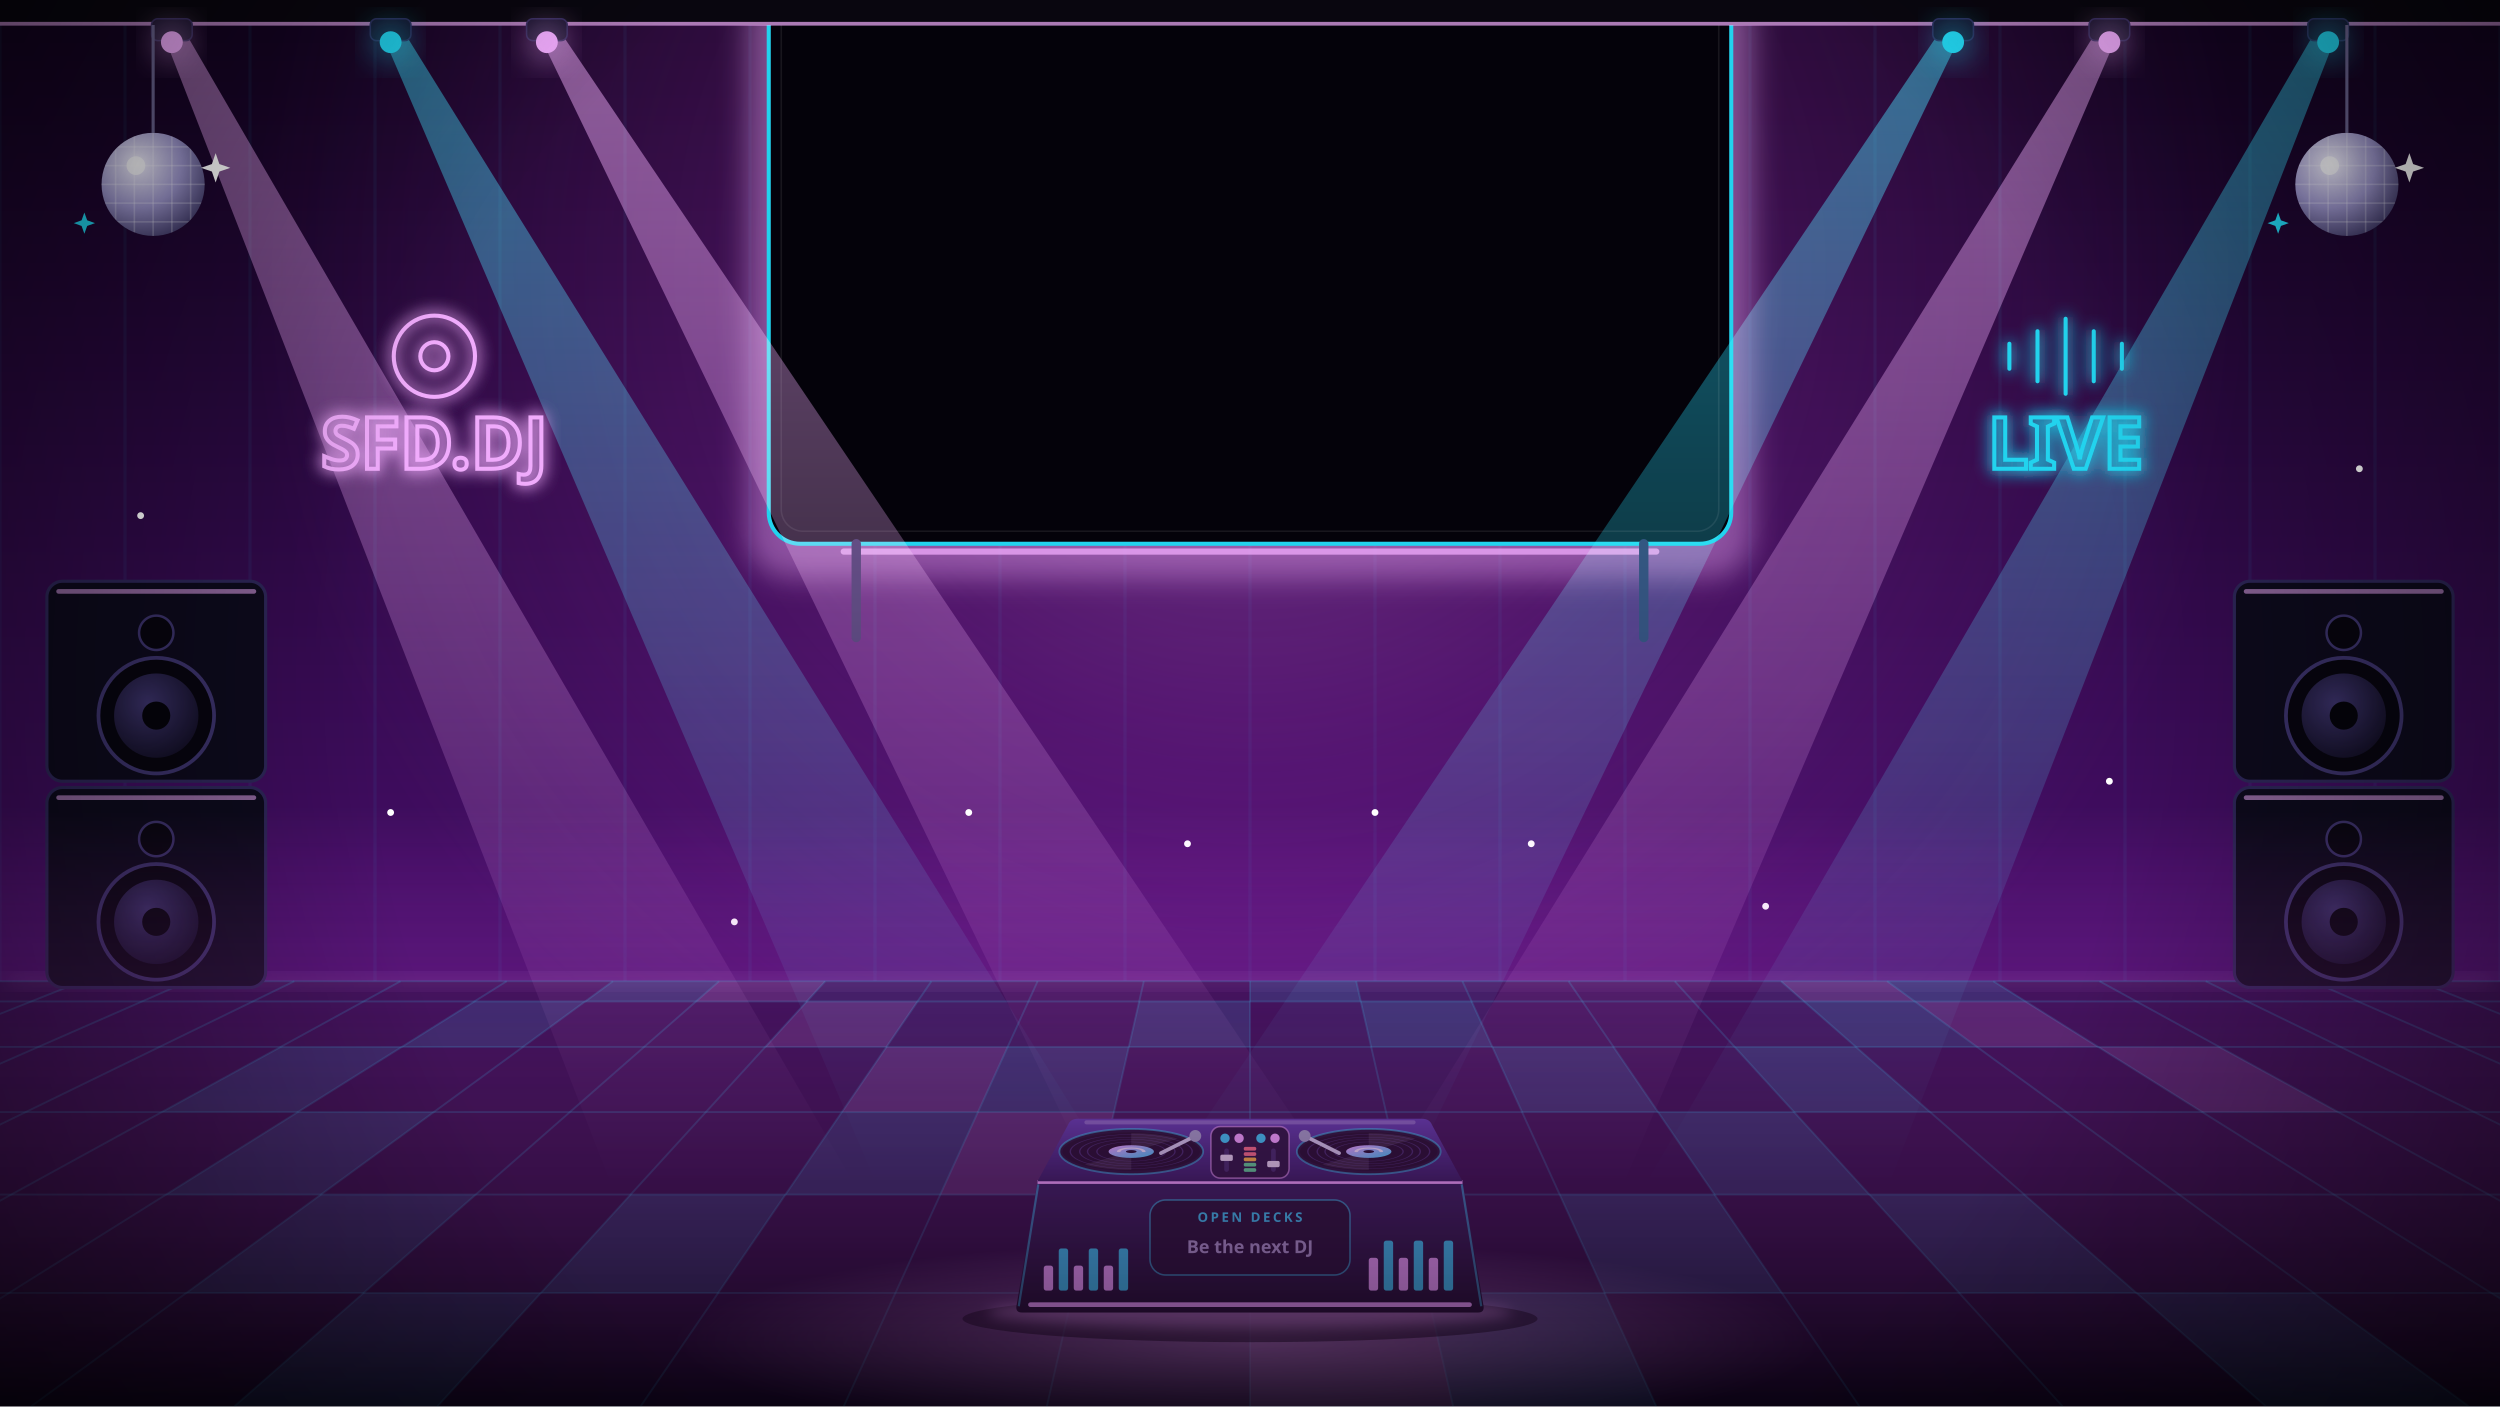
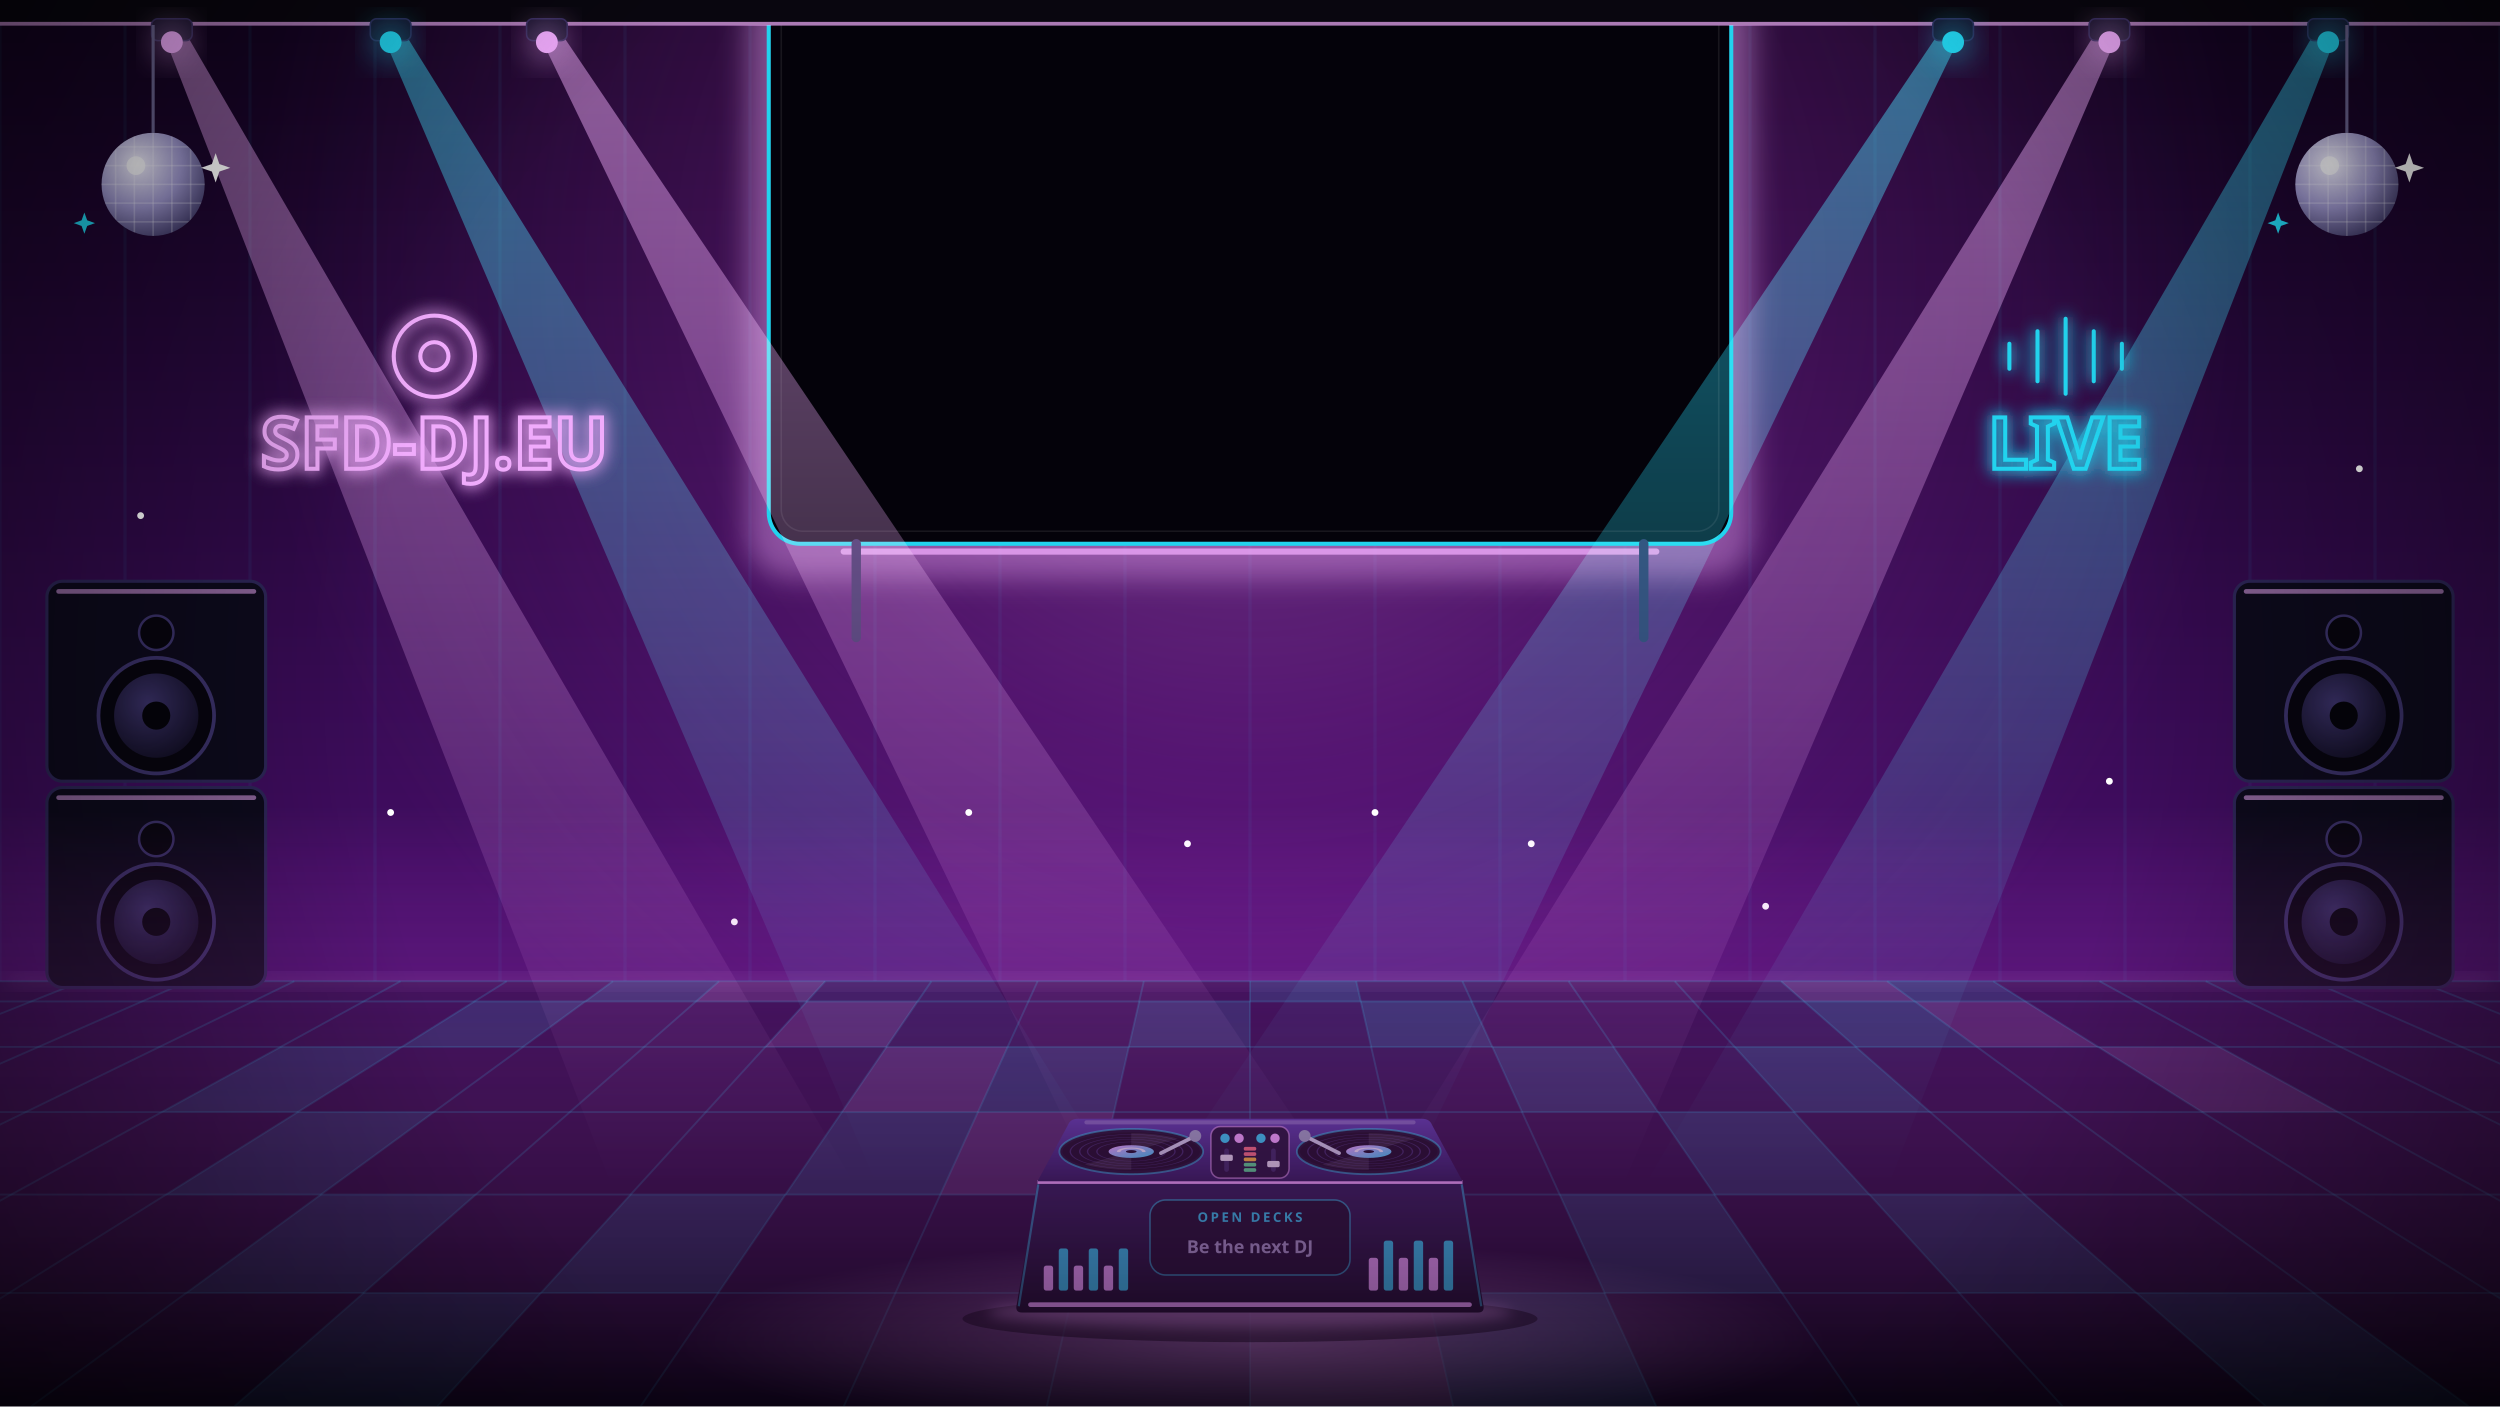
<svg xmlns="http://www.w3.org/2000/svg" width="1600" height="900" viewBox="0 0 1600 900" preserveAspectRatio="xMidYMin slice" aria-hidden="true">
  <defs>
    <linearGradient id="r6-wall" x1="0" y1="0" x2="0" y2="1">
      <stop stop-color="#12031f" />
      <stop offset="1" stop-color="#4a0f6e" />
    </linearGradient>
    <linearGradient id="r6-floor" x1="0" y1="0" x2="0" y2="1">
      <stop stop-color="#2d0a4a" />
      <stop offset="1" stop-color="#0a0212" />
    </linearGradient>
    <radialGradient id="r6-halo" cx="800" cy="172" r="640" gradientUnits="userSpaceOnUse">
      <stop stop-color="#f0abfc" stop-opacity=".38" />
      <stop offset=".5" stop-color="#d946ef" stop-opacity=".16" />
      <stop offset="1" stop-color="#d946ef" stop-opacity="0" />
    </radialGradient>
    <linearGradient id="r6-beamA" x1="0" y1="0" x2="0" y2="1">
      <stop stop-color="#f0abfc" stop-opacity=".5" />
      <stop offset="1" stop-color="#f0abfc" stop-opacity="0" />
    </linearGradient>
    <linearGradient id="r6-beamB" x1="0" y1="0" x2="0" y2="1">
      <stop stop-color="#22d3ee" stop-opacity=".5" />
      <stop offset="1" stop-color="#22d3ee" stop-opacity="0" />
    </linearGradient>
    <radialGradient id="r6-pool" cx=".5" cy=".5" r=".5">
      <stop stop-color="#f0abfc" stop-opacity=".55" />
      <stop offset="1" stop-color="#f0abfc" stop-opacity="0" />
    </radialGradient>
    <radialGradient id="r6-cone" cx=".4" cy=".35" r=".8">
      <stop stop-color="#3a3168" />
      <stop offset="1" stop-color="#0d0a1c" />
    </radialGradient>
    <radialGradient id="r6-ball" cx=".35" cy=".3" r=".85">
      <stop stop-color="#f5f3ff" />
      <stop offset=".5" stop-color="#9a93c9" />
      <stop offset="1" stop-color="#2b2550" />
    </radialGradient>
    <radialGradient id="r6-vig" cx="800" cy="440" r="1020" gradientUnits="userSpaceOnUse">
      <stop offset=".55" stop-color="#000" stop-opacity="0" />
      <stop offset="1" stop-color="#000" stop-opacity=".6" />
    </radialGradient>
    <linearGradient id="r6-haze" x1="0" y1="0" x2="0" y2="1">
      <stop stop-color="#d946ef" stop-opacity="0" />
      <stop offset="1" stop-color="#0a0212" stop-opacity=".7" />
    </linearGradient>
    <filter id="r6-neon" x="-20%" y="-60%" width="140%" height="220%">
      <feGaussianBlur stdDeviation="5" result="b" />
      <feMerge>
        <feMergeNode in="b" />
        <feMergeNode in="b" />
        <feMergeNode in="SourceGraphic" />
      </feMerge>
    </filter>
    <filter id="r6-soft" x="-30%" y="-30%" width="160%" height="160%">
      <feGaussianBlur stdDeviation="9" />
    </filter>
  </defs>
  <rect width="1600" height="652" fill="url(#r6-wall)" />
  <rect x="-1" width="2" height="628" fill="#22d3ee" opacity=".06" />
  <rect x="79" width="2" height="628" fill="#22d3ee" opacity=".06" />
  <rect x="159" width="2" height="628" fill="#22d3ee" opacity=".06" />
  <rect x="239" width="2" height="628" fill="#22d3ee" opacity=".06" />
  <rect x="319" width="2" height="628" fill="#22d3ee" opacity=".06" />
  <rect x="399" width="2" height="628" fill="#22d3ee" opacity=".06" />
  <rect x="479" width="2" height="628" fill="#22d3ee" opacity=".06" />
  <rect x="559" width="2" height="628" fill="#22d3ee" opacity=".06" />
  <rect x="639" width="2" height="628" fill="#22d3ee" opacity=".06" />
  <rect x="719" width="2" height="628" fill="#22d3ee" opacity=".06" />
  <rect x="799" width="2" height="628" fill="#22d3ee" opacity=".06" />
  <rect x="879" width="2" height="628" fill="#22d3ee" opacity=".06" />
  <rect x="959" width="2" height="628" fill="#22d3ee" opacity=".06" />
  <rect x="1039" width="2" height="628" fill="#22d3ee" opacity=".06" />
  <rect x="1119" width="2" height="628" fill="#22d3ee" opacity=".06" />
  <rect x="1199" width="2" height="628" fill="#22d3ee" opacity=".06" />
  <rect x="1279" width="2" height="628" fill="#22d3ee" opacity=".06" />
  <rect x="1359" width="2" height="628" fill="#22d3ee" opacity=".06" />
  <rect x="1439" width="2" height="628" fill="#22d3ee" opacity=".06" />
  <rect x="1519" width="2" height="628" fill="#22d3ee" opacity=".06" />
  <rect x="1599" width="2" height="628" fill="#22d3ee" opacity=".06" />
  <rect width="1600" height="900" fill="url(#r6-halo)" />
  <rect x="478" y="-14" width="644" height="384" rx="28" fill="#f0abfc" opacity=".4" filter="url(#r6-soft)" />
  <rect x="492" y="-12" width="616" height="360" rx="20" fill="#04020a" stroke="#22d3ee" stroke-width="2.6" />
  <rect x="500" y="-4" width="600" height="344" rx="14" fill="none" stroke="#fff" stroke-opacity=".08" />
  <rect x="538" y="351" width="524" height="4" rx="2" fill="#f0abfc" opacity=".75" />
  <path d="M548 348v60M1052 348v60" stroke="#2c2556" stroke-width="6" stroke-linecap="round" />
  <rect y="628" width="1600" height="272" fill="url(#r6-floor)" />
  <rect y="624" width="1600" height="8" fill="#f0abfc" opacity=".3" filter="url(#r6-soft)" />
  <g stroke="#22d3ee" stroke-opacity=".2" stroke-width="1.2">
    <line x1="-151.509" y1="628" x2="-1020" y2="900" />
    <line x1="-83.544" y1="628" x2="-890" y2="900" />
    <line x1="-15.579" y1="628" x2="-760" y2="900" />
    <line x1="52.386" y1="628" x2="-630" y2="900" />
    <line x1="120.351" y1="628" x2="-500" y2="900" />
    <line x1="188.316" y1="628" x2="-370" y2="900" />
    <line x1="256.281" y1="628" x2="-240" y2="900" />
    <line x1="324.246" y1="628" x2="-110" y2="900" />
    <line x1="392.211" y1="628" x2="20" y2="900" />
    <line x1="460.175" y1="628" x2="150" y2="900" />
    <line x1="528.14" y1="628" x2="280" y2="900" />
    <line x1="596.105" y1="628" x2="410" y2="900" />
    <line x1="664.07" y1="628" x2="540" y2="900" />
    <line x1="732.035" y1="628" x2="670" y2="900" />
    <line x1="800" y1="628" x2="800" y2="900" />
    <line x1="867.965" y1="628" x2="930" y2="900" />
    <line x1="935.93" y1="628" x2="1060" y2="900" />
    <line x1="1003.895" y1="628" x2="1190" y2="900" />
    <line x1="1071.86" y1="628" x2="1320" y2="900" />
    <line x1="1139.825" y1="628" x2="1450" y2="900" />
    <line x1="1207.789" y1="628" x2="1580" y2="900" />
    <line x1="1275.754" y1="628" x2="1710" y2="900" />
    <line x1="1343.719" y1="628" x2="1840" y2="900" />
    <line x1="1411.684" y1="628" x2="1970" y2="900" />
    <line x1="1479.649" y1="628" x2="2100" y2="900" />
    <line x1="1547.614" y1="628" x2="2230" y2="900" />
    <line x1="1615.579" y1="628" x2="2360" y2="900" />
    <line x1="1683.544" y1="628" x2="2490" y2="900" />
    <line x1="1751.509" y1="628" x2="2620" y2="900" />
    <line x1="0" x2="1600" y1="628" y2="628" />
    <line x1="0" x2="1600" y1="640.933" y2="640.933" />
    <line x1="0" x2="1600" y1="670.021" y2="670.021" />
    <line x1="0" x2="1600" y1="711.718" y2="711.718" />
    <line x1="0" x2="1600" y1="764.525" y2="764.525" />
    <line x1="0" x2="1600" y1="827.508" y2="827.508" />
  </g>
  <polygon class="sc-tile" points="392.211,628 460.175,628 445.427,640.933 374.512,640.933" fill="#22d3ee" opacity=".16" style="animation-delay: 1.4s;" />
  <polygon class="sc-tile" points="460.175,628 528.14,628 516.341,640.933 445.427,640.933" fill="#f0abfc" opacity=".16" style="animation-delay: 0.3s;" />
  <polygon class="sc-tile" points="800,628 867.965,628 870.915,640.933 800,640.933" fill="#22d3ee" opacity=".16" style="animation-delay: 2s;" />
  <polygon class="sc-tile" points="1139.825,628 1207.789,628 1225.488,640.933 1154.573,640.933" fill="#f0abfc" opacity=".16" style="animation-delay: 1.3s;" />
  <polygon class="sc-tile" points="1207.789,628 1275.754,628 1296.402,640.933 1225.488,640.933" fill="#22d3ee" opacity=".16" style="animation-delay: 0.2s;" />
  <polygon class="sc-tile" points="303.598,640.933 374.512,640.933 334.709,670.021 257.16,670.021" fill="#22d3ee" opacity=".16" style="animation-delay: 0.8s;" />
  <polygon class="sc-tile" points="516.341,640.933 587.256,640.933 567.354,670.021 489.806,670.021" fill="#f0abfc" opacity=".16" style="animation-delay: 2.3s;" />
  <polygon class="sc-tile" points="729.085,640.933 800,640.933 800,670.021 722.451,670.021" fill="#22d3ee" opacity=".16" style="animation-delay: 1.4s;" />
  <polygon class="sc-tile" points="870.915,640.933 941.829,640.933 955.097,670.021 877.549,670.021" fill="#22d3ee" opacity=".16" style="animation-delay: 1.6s;" />
  <polygon class="sc-tile" points="1154.573,640.933 1225.488,640.933 1265.291,670.021 1187.743,670.021" fill="#22d3ee" opacity=".16" style="animation-delay: 2s;" />
  <polygon class="sc-tile" points="1225.488,640.933 1296.402,640.933 1342.84,670.021 1265.291,670.021" fill="#f0abfc" opacity=".16" style="animation-delay: 0.9s;" />
  <polygon class="sc-tile" points="179.611,670.021 257.16,670.021 190.591,711.718 103.532,711.718" fill="#22d3ee" opacity=".16" style="animation-delay: 0.2s;" />
  <polygon class="sc-tile" points="567.354,670.021 644.903,670.021 625.883,711.718 538.825,711.718" fill="#f0abfc" opacity=".16" style="animation-delay: 1.9s;" />
  <polygon class="sc-tile" points="644.903,670.021 722.451,670.021 712.942,711.718 625.883,711.718" fill="#22d3ee" opacity=".16" style="animation-delay: 0.8s;" />
  <polygon class="sc-tile" points="955.097,670.021 1032.646,670.021 1061.175,711.718 974.117,711.718" fill="#22d3ee" opacity=".16" style="animation-delay: 1.2s;" />
  <polygon class="sc-tile" points="1110.194,670.021 1187.743,670.021 1235.292,711.718 1148.234,711.718" fill="#22d3ee" opacity=".16" style="animation-delay: 1.4s;" />
  <polygon class="sc-tile" points="1342.84,670.021 1420.389,670.021 1496.468,711.718 1409.409,711.718" fill="#f0abfc" opacity=".16" style="animation-delay: 0.5s;" />
  <polygon class="sc-tile" points="190.591,711.718 277.649,711.718 205.386,764.525 106.284,764.525" fill="#22d3ee" opacity=".16" style="animation-delay: 2.2s;" />
  <polygon class="sc-tile" points="538.825,711.718 625.883,711.718 601.795,764.525 502.693,764.525" fill="#22d3ee" opacity=".16" style="animation-delay: 0.2s;" />
  <polygon class="sc-tile" points="625.883,711.718 712.942,711.718 700.898,764.525 601.795,764.525" fill="#f0abfc" opacity=".16" style="animation-delay: 1.5s;" />
  <polygon class="sc-tile" points="1061.175,711.718 1148.234,711.718 1196.409,764.525 1097.307,764.525" fill="#22d3ee" opacity=".16" style="animation-delay: 0.8s;" />
  <polygon class="sc-tile" points="205.386,764.525 304.488,764.525 232.666,827.508 119.199,827.508" fill="#22d3ee" opacity=".16" style="animation-delay: 1.8s;" />
  <polygon class="sc-tile" points="403.591,764.525 502.693,764.525 459.6,827.508 346.133,827.508" fill="#22d3ee" opacity=".16" style="animation-delay: 2s;" />
  <polygon class="sc-tile" points="700.898,764.525 800,764.525 800,827.508 686.533,827.508" fill="#f0abfc" opacity=".16" style="animation-delay: 1.1s;" />
  <polygon class="sc-tile" points="998.205,764.525 1097.307,764.525 1140.4,827.508 1026.934,827.508" fill="#22d3ee" opacity=".16" style="animation-delay: 0.2s;" />
  <polygon class="sc-tile" points="1196.409,764.525 1295.512,764.525 1367.334,827.508 1253.867,827.508" fill="#22d3ee" opacity=".16" style="animation-delay: 0.4s;" />
  <polygon class="sc-tile" points="232.666,827.508 346.133,827.508 280,900 150,900" fill="#22d3ee" opacity=".16" style="animation-delay: 1.4s;" />
  <polygon class="sc-tile" points="800,827.508 913.467,827.508 930,900 800,900" fill="#f0abfc" opacity=".16" style="animation-delay: 0.7s;" />
  <polygon class="sc-tile" points="913.467,827.508 1026.934,827.508 1060,900 930,900" fill="#22d3ee" opacity=".16" style="animation-delay: 2s;" />
  <polygon class="sc-tile" points="1367.334,827.508 1480.801,827.508 1580,900 1450,900" fill="#22d3ee" opacity=".16" style="animation-delay: 0s;" />
  <polygon class="sc-tile" points="1594.268,827.508 1707.734,827.508 1840,900 1710,900" fill="#22d3ee" opacity=".16" style="animation-delay: 0.2s;" />
  <polygon class="sc-tile" points="20,900 150,900 57.072,981.491 -91.514,981.491" fill="#22d3ee" opacity=".16" style="animation-delay: 0.8s;" />
  <polygon class="sc-tile" points="280,900 410,900 354.243,981.491 205.657,981.491" fill="#22d3ee" opacity=".16" style="animation-delay: 1s;" />
  <polygon class="sc-tile" points="800,900 930,900 948.586,981.491 800,981.491" fill="#22d3ee" opacity=".16" style="animation-delay: 1.4s;" />
  <polygon class="sc-tile" points="930,900 1060,900 1097.171,981.491 948.586,981.491" fill="#f0abfc" opacity=".16" style="animation-delay: 0.3s;" />
  <polygon class="sc-tile" points="1580,900 1710,900 1840.1,981.491 1691.514,981.491" fill="#22d3ee" opacity=".16" style="animation-delay: 2s;" />
  <g transform="translate(0 0)">
    <ellipse cx="800" cy="858" rx="370" ry="64" fill="url(#r6-pool)" />
    <ellipse cx="800" cy="844" rx="184" ry="15" fill="#000" opacity=".55" />
  </g>
  <g style="mix-blend-mode: screen;">
    <path class="sc-beam" d="M103 18H117L548 760H392Z" fill="url(#r6-beamA)" style="transform-origin: 110px 18px; animation-delay: 0s;" />
    <path class="sc-beam" d="M243 18H257L718 760H562Z" fill="url(#r6-beamB)" style="transform-origin: 250px 18px; animation-delay: -1.6s;" />
    <path class="sc-beam" d="M343 18H357L858 760H702Z" fill="url(#r6-beamA)" style="transform-origin: 350px 18px; animation-delay: -3.2s;" />
    <path class="sc-beam" d="M1243 18H1257L898 760H742Z" fill="url(#r6-beamB)" style="transform-origin: 1250px 18px; animation-delay: -0.8s;" />
    <path class="sc-beam" d="M1343 18H1357L1038 760H882Z" fill="url(#r6-beamA)" style="transform-origin: 1350px 18px; animation-delay: -2.4s;" />
    <path class="sc-beam" d="M1483 18H1497L1208 760H1052Z" fill="url(#r6-beamB)" style="transform-origin: 1490px 18px; animation-delay: -4s;" />
  </g>
  <rect width="1600" height="16" fill="#09060f" />
  <rect y="14" width="1600" height="2.4" fill="#f0abfc" opacity=".7" />
  <g>
    <rect x="97" y="12" width="26" height="14" rx="4" fill="#150f2a" stroke="#2c2556" />
    <circle cx="110" cy="27" r="7" fill="#f0abfc" />
    <circle cx="110" cy="27" r="14" fill="#f0abfc" opacity=".35" filter="url(#r6-soft)" />
  </g>
  <g>
    <rect x="237" y="12" width="26" height="14" rx="4" fill="#150f2a" stroke="#2c2556" />
    <circle cx="250" cy="27" r="7" fill="#22d3ee" />
    <circle cx="250" cy="27" r="14" fill="#22d3ee" opacity=".35" filter="url(#r6-soft)" />
  </g>
  <g>
    <rect x="337" y="12" width="26" height="14" rx="4" fill="#150f2a" stroke="#2c2556" />
    <circle cx="350" cy="27" r="7" fill="#f0abfc" />
    <circle cx="350" cy="27" r="14" fill="#f0abfc" opacity=".35" filter="url(#r6-soft)" />
  </g>
  <g>
    <rect x="1237" y="12" width="26" height="14" rx="4" fill="#150f2a" stroke="#2c2556" />
    <circle cx="1250" cy="27" r="7" fill="#22d3ee" />
    <circle cx="1250" cy="27" r="14" fill="#22d3ee" opacity=".35" filter="url(#r6-soft)" />
  </g>
  <g>
    <rect x="1337" y="12" width="26" height="14" rx="4" fill="#150f2a" stroke="#2c2556" />
    <circle cx="1350" cy="27" r="7" fill="#f0abfc" />
    <circle cx="1350" cy="27" r="14" fill="#f0abfc" opacity=".35" filter="url(#r6-soft)" />
  </g>
  <g>
    <rect x="1477" y="12" width="26" height="14" rx="4" fill="#150f2a" stroke="#2c2556" />
    <circle cx="1490" cy="27" r="7" fill="#22d3ee" />
    <circle cx="1490" cy="27" r="14" fill="#22d3ee" opacity=".35" filter="url(#r6-soft)" />
  </g>
  <g>
    <path d="M98 16V85" stroke="#6b6490" stroke-width="2" />
    <circle cx="98" cy="118" r="33" fill="url(#r6-ball)" />
    <g stroke="#fff" stroke-opacity=".22" stroke-width="1" fill="none" clip-path="url(#r6-clipball98)">
      <path d="M74 85V151" />
      <path d="M86 85V151" />
      <path d="M98 85V151" />
      <path d="M110 85V151" />
      <path d="M122 85V151" />
      <path d="M65 94H131" />
      <path d="M65 106H131" />
      <path d="M65 118H131" />
      <path d="M65 130H131" />
      <path d="M65 142H131" />
    </g>
    <circle cx="87" cy="106" r="6" fill="#fff" opacity=".7" />
    <path class="av sc-star" d="M138 98l2.4 7 7 2.4-7 2.4-2.4 7-2.4-7-7-2.4 7-2.4Z" fill="#fff" style="animation-delay: 0s;" />
    <path class="av sc-star" d="M54 136l1.8 5 5 1.8-5 1.8-1.8 5-1.8-5-5-1.8 5-1.8Z" fill="#22d3ee" style="animation-delay: 0.8s;" />
    <clipPath id="r6-clipball98">
      <circle cx="98" cy="118" r="33" />
    </clipPath>
  </g>
  <g>
    <path d="M1502 16V85" stroke="#6b6490" stroke-width="2" />
    <circle cx="1502" cy="118" r="33" fill="url(#r6-ball)" />
    <g stroke="#fff" stroke-opacity=".22" stroke-width="1" fill="none" clip-path="url(#r6-clipball1502)">
      <path d="M1478 85V151" />
      <path d="M1490 85V151" />
      <path d="M1502 85V151" />
      <path d="M1514 85V151" />
      <path d="M1526 85V151" />
      <path d="M1469 94H1535" />
      <path d="M1469 106H1535" />
      <path d="M1469 118H1535" />
      <path d="M1469 130H1535" />
      <path d="M1469 142H1535" />
    </g>
    <circle cx="1491" cy="106" r="6" fill="#fff" opacity=".7" />
    <path class="av sc-star" d="M1542 98l2.4 7 7 2.4-7 2.4-2.4 7-2.4-7-7-2.4 7-2.4Z" fill="#fff" style="animation-delay: 1.2s;" />
    <path class="av sc-star" d="M1458 136l1.8 5 5 1.8-5 1.8-1.8 5-1.8-5-5-1.8 5-1.8Z" fill="#22d3ee" style="animation-delay: 2s;" />
    <clipPath id="r6-clipball1502">
      <circle cx="1502" cy="118" r="33" />
    </clipPath>
  </g>
  <g>
    <rect x="30" y="372" width="140" height="128" rx="10" fill="#0d0a1c" stroke="#2c2556" stroke-width="2" />
    <rect x="36" y="377" width="128" height="3" rx="1.5" fill="#f0abfc" opacity=".55" />
    <circle cx="100" cy="405" r="11" fill="#07050f" stroke="#3a3168" stroke-width="1.6" />
    <circle cx="100" cy="458" r="37" fill="#07050f" stroke="#3a3168" stroke-width="2.4" />
    <circle class="av sc-woofer" cx="100" cy="458" r="27" fill="url(#r6-cone)" />
    <circle cx="100" cy="458" r="9" fill="#05040b" />
  </g>
  <g>
    <rect x="30" y="504" width="140" height="128" rx="10" fill="#0d0a1c" stroke="#2c2556" stroke-width="2" />
    <rect x="36" y="509" width="128" height="3" rx="1.5" fill="#f0abfc" opacity=".55" />
    <circle cx="100" cy="537" r="11" fill="#07050f" stroke="#3a3168" stroke-width="1.6" />
    <circle cx="100" cy="590" r="37" fill="#07050f" stroke="#3a3168" stroke-width="2.4" />
    <circle class="av sc-woofer" cx="100" cy="590" r="27" fill="url(#r6-cone)" />
    <circle cx="100" cy="590" r="9" fill="#05040b" />
  </g>
  <g>
    <rect x="1430" y="372" width="140" height="128" rx="10" fill="#0d0a1c" stroke="#2c2556" stroke-width="2" />
    <rect x="1436" y="377" width="128" height="3" rx="1.5" fill="#f0abfc" opacity=".55" />
    <circle cx="1500" cy="405" r="11" fill="#07050f" stroke="#3a3168" stroke-width="1.6" />
    <circle cx="1500" cy="458" r="37" fill="#07050f" stroke="#3a3168" stroke-width="2.4" />
    <circle class="av sc-woofer" cx="1500" cy="458" r="27" fill="url(#r6-cone)" />
    <circle cx="1500" cy="458" r="9" fill="#05040b" />
  </g>
  <g>
    <rect x="1430" y="504" width="140" height="128" rx="10" fill="#0d0a1c" stroke="#2c2556" stroke-width="2" />
    <rect x="1436" y="509" width="128" height="3" rx="1.5" fill="#f0abfc" opacity=".55" />
    <circle cx="1500" cy="537" r="11" fill="#07050f" stroke="#3a3168" stroke-width="1.6" />
    <circle cx="1500" cy="590" r="37" fill="#07050f" stroke="#3a3168" stroke-width="2.4" />
    <circle class="av sc-woofer" cx="1500" cy="590" r="27" fill="url(#r6-cone)" />
    <circle cx="1500" cy="590" r="9" fill="#05040b" />
  </g>
  <g filter="url(#r6-neon)" font-family="Figtree, system-ui, sans-serif" font-weight="900" text-anchor="middle">
-     <text x="278" y="300" font-size="46" fill="none" stroke="#f0abfc" stroke-width="2.6">SFD.DJ</text>
+     <text x="278" y="300" font-size="46" fill="none" stroke="#f0abfc" stroke-width="2.6">SFD-DJ.EU</text>
    <text x="1322" y="300" font-size="46" fill="none" stroke="#22d3ee" stroke-width="2.6">LIVE</text>
  </g>
  <g fill="none" stroke-width="2.6" filter="url(#r6-neon)">
    <circle cx="278" cy="228" r="26" stroke="#f0abfc" />
    <circle cx="278" cy="228" r="9" stroke="#f0abfc" />
    <path d="M1322 252V204M1304 244V212M1340 244V212M1286 236V220M1358 236V220" stroke="#22d3ee" stroke-linecap="round" />
  </g>
  <circle class="sc-star" cx="620" cy="520" r="2.2" fill="#fff" style="animation-delay: 0s;" />
  <circle class="sc-star" cx="980" cy="540" r="2.2" fill="#fff" style="animation-delay: 0.37s;" />
  <circle class="sc-star" cx="250" cy="520" r="2.2" fill="#fff" style="animation-delay: 0.74s;" />
  <circle class="sc-star" cx="1350" cy="500" r="2.2" fill="#fff" style="animation-delay: 1.11s;" />
  <circle class="sc-star" cx="470" cy="590" r="2.2" fill="#fff" style="animation-delay: 1.48s;" />
  <circle class="sc-star" cx="1130" cy="580" r="2.2" fill="#fff" style="animation-delay: 1.85s;" />
  <circle class="sc-star" cx="90" cy="330" r="2.2" fill="#fff" style="animation-delay: 2.22s;" />
  <circle class="sc-star" cx="1510" cy="300" r="2.2" fill="#fff" style="animation-delay: 0.19s;" />
  <circle class="sc-star" cx="760" cy="540" r="2.2" fill="#fff" style="animation-delay: 0.56s;" />
  <circle class="sc-star" cx="880" cy="520" r="2.2" fill="#fff" style="animation-delay: 0.93s;" />
  <svg x="650" y="690" width="300" height="150" viewBox="0 0 300 150" overflow="visible">
    <defs>
      <linearGradient id="r6-b-desk" x1="0" y1="26" x2="0" y2="66" gradientUnits="userSpaceOnUse">
        <stop stop-color="#4d389e" />
        <stop offset="1" stop-color="#1d1346" />
      </linearGradient>
      <linearGradient id="r6-b-face" x1="0" y1="66" x2="0" y2="150" gradientUnits="userSpaceOnUse">
        <stop stop-color="#1e1544" />
        <stop offset="1" stop-color="#07050f" />
      </linearGradient>
      <linearGradient id="r6-b-label" x1="-15" y1="-15" x2="15" y2="15" gradientUnits="userSpaceOnUse">
        <stop stop-color="#f0abfc" />
        <stop offset="1" stop-color="#22d3ee" />
      </linearGradient>
      <filter id="r6-b-blur" x="-20%" y="-300%" width="140%" height="700%">
        <feGaussianBlur stdDeviation="4" />
      </filter>
    </defs>
    <ellipse cx="150" cy="150" rx="168" ry="10" fill="#f0abfc" opacity=".5" filter="url(#r6-b-blur)" />
    <path d="M14 66H286L299.5 146Q300 150 296 150H4Q0 150 0.5 146Z" fill="url(#r6-b-face)" />
    <path d="M18 67H282" stroke="#f0abfc" stroke-width="5" opacity=".6" filter="url(#r6-b-blur)" />
    <path d="M14 66.5H286" stroke="#f0abfc" stroke-width="2.4" />
    <path d="M14.5 68 2 146M285.5 68 298 146" stroke="#22d3ee" stroke-opacity=".55" stroke-width="1.4" />
    <rect x="8" y="143.5" width="284" height="3" rx="1.5" fill="#f0abfc" />
    <rect x="86" y="78" width="128" height="48" rx="10" fill="#0a0716" stroke="#22d3ee" stroke-opacity=".6" />
    <text x="150" y="92" text-anchor="middle" font-family="Figtree, system-ui, sans-serif" font-size="8.5" font-weight="700" letter-spacing="1.6" fill="#22d3ee">OPEN DECKS</text>
    <text x="150" y="112" text-anchor="middle" font-family="Figtree, system-ui, sans-serif" font-size="11.5" font-weight="600" fill="#a9a3c9">Be the next DJ</text>
    <rect class="av av-bottom sc-bar" x="18" y="120" width="6" height="16" rx="1.6" fill="#f0abfc" style="animation-delay: 0s; animation-duration: 0.5s;" />
    <rect class="av av-bottom sc-bar" x="27.6" y="109" width="6" height="27" rx="1.6" fill="#22d3ee" style="animation-delay: 0.27s; animation-duration: 0.65s;" />
    <rect class="av av-bottom sc-bar" x="37.2" y="120" width="6" height="16" rx="1.6" fill="#f0abfc" style="animation-delay: 0.54s; animation-duration: 0.8s;" />
    <rect class="av av-bottom sc-bar" x="46.8" y="109" width="6" height="27" rx="1.6" fill="#22d3ee" style="animation-delay: 0.18s; animation-duration: 0.5s;" />
    <rect class="av av-bottom sc-bar" x="56.4" y="120" width="6" height="16" rx="1.6" fill="#f0abfc" style="animation-delay: 0.45s; animation-duration: 0.65s;" />
    <rect class="av av-bottom sc-bar" x="66" y="109" width="6" height="27" rx="1.6" fill="#22d3ee" style="animation-delay: 0.09s; animation-duration: 0.8s;" />
    <rect class="av av-bottom sc-bar" x="226" y="115" width="6" height="21" rx="1.6" fill="#f0abfc" style="animation-delay: 0.18s; animation-duration: 0.5s;" />
    <rect class="av av-bottom sc-bar" x="235.6" y="104" width="6" height="32" rx="1.6" fill="#22d3ee" style="animation-delay: 0.45s; animation-duration: 0.65s;" />
    <rect class="av av-bottom sc-bar" x="245.2" y="115" width="6" height="21" rx="1.6" fill="#f0abfc" style="animation-delay: 0.09s; animation-duration: 0.8s;" />
    <rect class="av av-bottom sc-bar" x="254.8" y="104" width="6" height="32" rx="1.6" fill="#22d3ee" style="animation-delay: 0.36s; animation-duration: 0.5s;" />
    <rect class="av av-bottom sc-bar" x="264.4" y="115" width="6" height="21" rx="1.6" fill="#f0abfc" style="animation-delay: 0s; animation-duration: 0.65s;" />
    <rect class="av av-bottom sc-bar" x="274" y="104" width="6" height="32" rx="1.6" fill="#22d3ee" style="animation-delay: 0.27s; animation-duration: 0.8s;" />
    <path d="M40 26H260Q265 26 266.5 30L286 66H14L33.5 30Q35 26 40 26Z" fill="url(#r6-b-desk)" />
    <rect x="44" y="27" width="212" height="2.6" rx="1.3" fill="#fff" opacity=".24" />
    <g>
      <ellipse cx="74" cy="47" rx="46" ry="14.5" fill="#0c0919" stroke="#22d3ee" stroke-opacity=".55" stroke-width="1.2" />
      <g transform="translate(74 47) scale(1 .28)">
        <g class="av sc-spin" style="animation-duration: 3.1s;">
          <circle r="44" fill="#05040b" />
          <g fill="none" stroke="#2a2250" stroke-width=".9">
            <circle r="39" />
            <circle r="33" />
            <circle r="28" />
            <circle r="22" />
          </g>
          <path d="M0 0V-42A42 42 0 0 1 29.7 -29.7ZM0 0V42A42 42 0 0 1 -29.7 29.7Z" fill="#fff" opacity=".1" />
          <circle r="14.5" fill="url(#r6-b-label)" />
          <path d="M-8 0A8 8 0 0 1 8 0" stroke="#fff" stroke-opacity=".85" stroke-width="2.4" stroke-linecap="round" fill="none" />
          <circle r="3.4" fill="#07050f" />
        </g>
      </g>
      <path d="M115 37 93 48" stroke="#cbd5e1" stroke-width="2.4" stroke-linecap="round" />
      <circle cx="115" cy="37" r="3.8" fill="#94a3b8" />
    </g>
    <g>
      <ellipse cx="226" cy="47" rx="46" ry="14.5" fill="#0c0919" stroke="#22d3ee" stroke-opacity=".55" stroke-width="1.2" />
      <g transform="translate(226 47) scale(1 .28)">
        <g class="av sc-spin" style="animation-duration: 2.6s;">
          <circle r="44" fill="#05040b" />
          <g fill="none" stroke="#2a2250" stroke-width=".9">
            <circle r="39" />
            <circle r="33" />
            <circle r="28" />
            <circle r="22" />
          </g>
          <path d="M0 0V-42A42 42 0 0 1 29.7 -29.7ZM0 0V42A42 42 0 0 1 -29.7 29.7Z" fill="#fff" opacity=".1" />
          <circle r="14.5" fill="url(#r6-b-label)" />
          <path d="M-8 0A8 8 0 0 1 8 0" stroke="#fff" stroke-opacity=".85" stroke-width="2.4" stroke-linecap="round" fill="none" />
          <circle r="3.4" fill="#07050f" />
        </g>
      </g>
      <path d="M185 37 207 48" stroke="#cbd5e1" stroke-width="2.4" stroke-linecap="round" />
      <circle cx="185" cy="37" r="3.8" fill="#94a3b8" />
    </g>
    <rect x="125" y="31" width="50" height="33" rx="6" fill="#0f0b22" stroke="#f0abfc" stroke-opacity=".6" />
    <circle cx="134" cy="38.5" r="3" fill="#22d3ee" />
    <circle cx="143" cy="38.5" r="3" fill="#f0abfc" />
    <circle cx="157" cy="38.5" r="3" fill="#22d3ee" />
    <circle cx="166" cy="38.5" r="3" fill="#f0abfc" />
    <rect x="133.5" y="45" width="3" height="15" rx="1.5" fill="#2a2450" />
    <rect x="163.5" y="45" width="3" height="15" rx="1.5" fill="#2a2450" />
    <rect class="av sc-fader" x="131" y="49" width="8" height="4" rx="1" fill="#e5e7eb" />
    <rect class="av sc-fader" x="161" y="53" width="8" height="4" rx="1" fill="#e5e7eb" style="animation-delay: -0.7s; animation-duration: 1.9s;" />
    <rect class="av sc-led" x="146" y="44" width="8" height="2.4" rx="1" fill="#f87171" style="animation-delay: 0s;" />
    <rect class="av sc-led" x="146" y="47.4" width="8" height="2.4" rx="1" fill="#f87171" style="animation-delay: 0.13s;" />
    <rect class="av sc-led" x="146" y="50.8" width="8" height="2.4" rx="1" fill="#fbbf24" style="animation-delay: 0.26s;" />
    <rect class="av sc-led" x="146" y="54.2" width="8" height="2.4" rx="1" fill="#4ade80" style="animation-delay: 0.39s;" />
    <rect class="av sc-led" x="146" y="57.6" width="8" height="2.4" rx="1" fill="#4ade80" style="animation-delay: 0.52s;" />
  </svg>
  <rect y="520" width="1600" height="380" fill="url(#r6-haze)" />
  <rect width="1600" height="900" fill="url(#r6-vig)" />
</svg>
